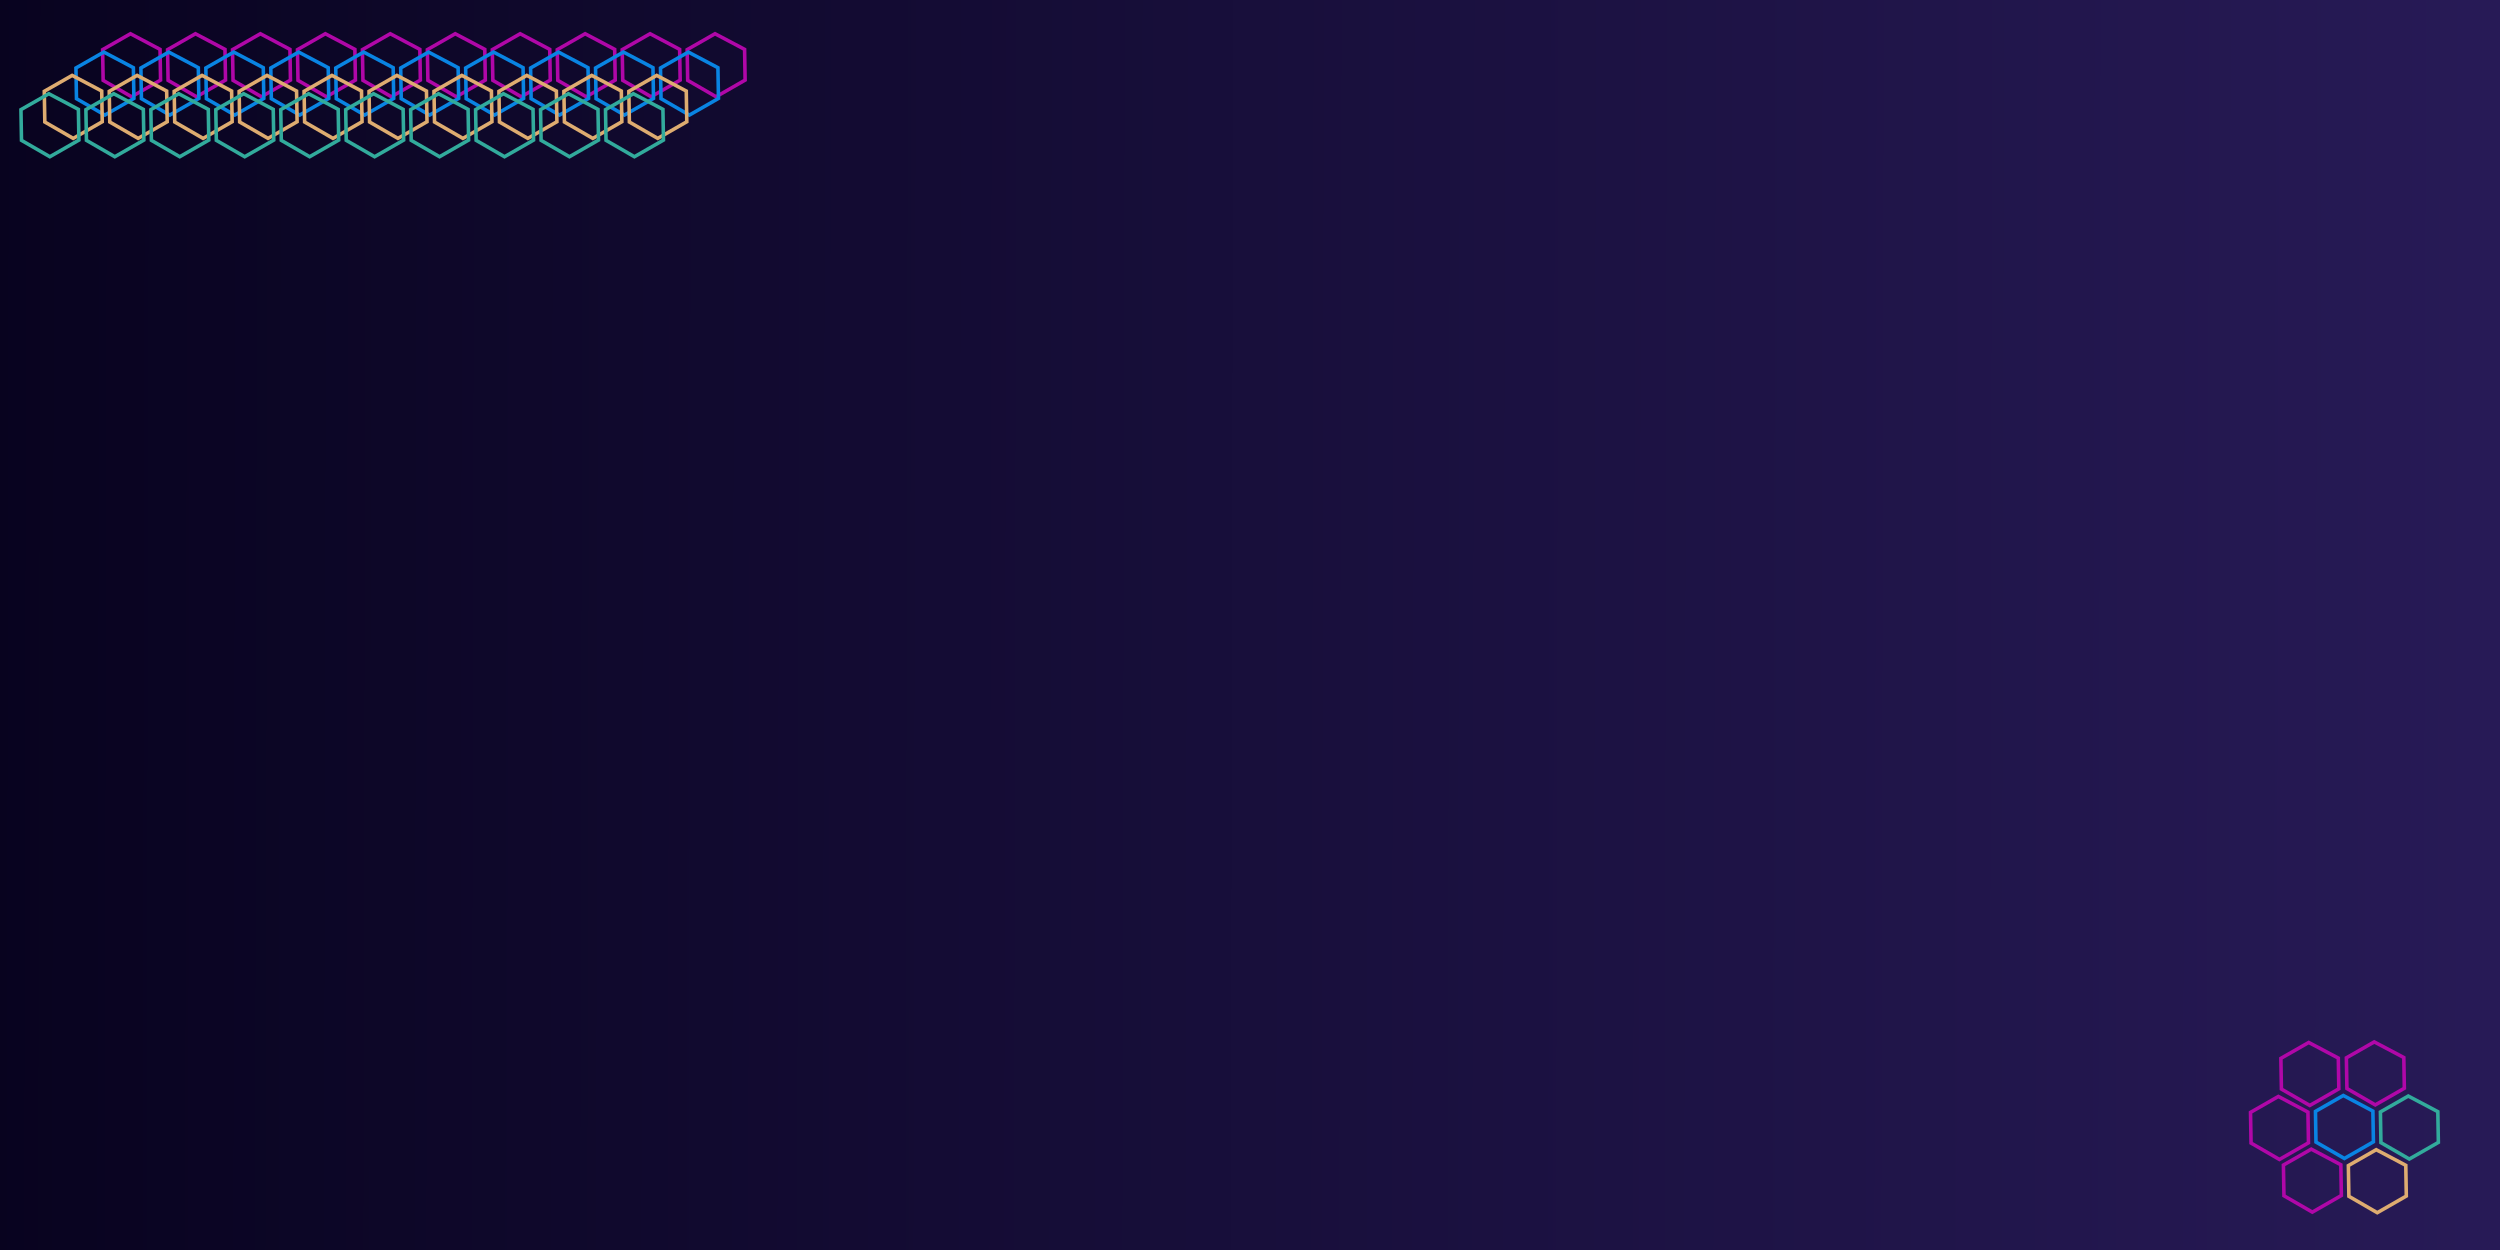
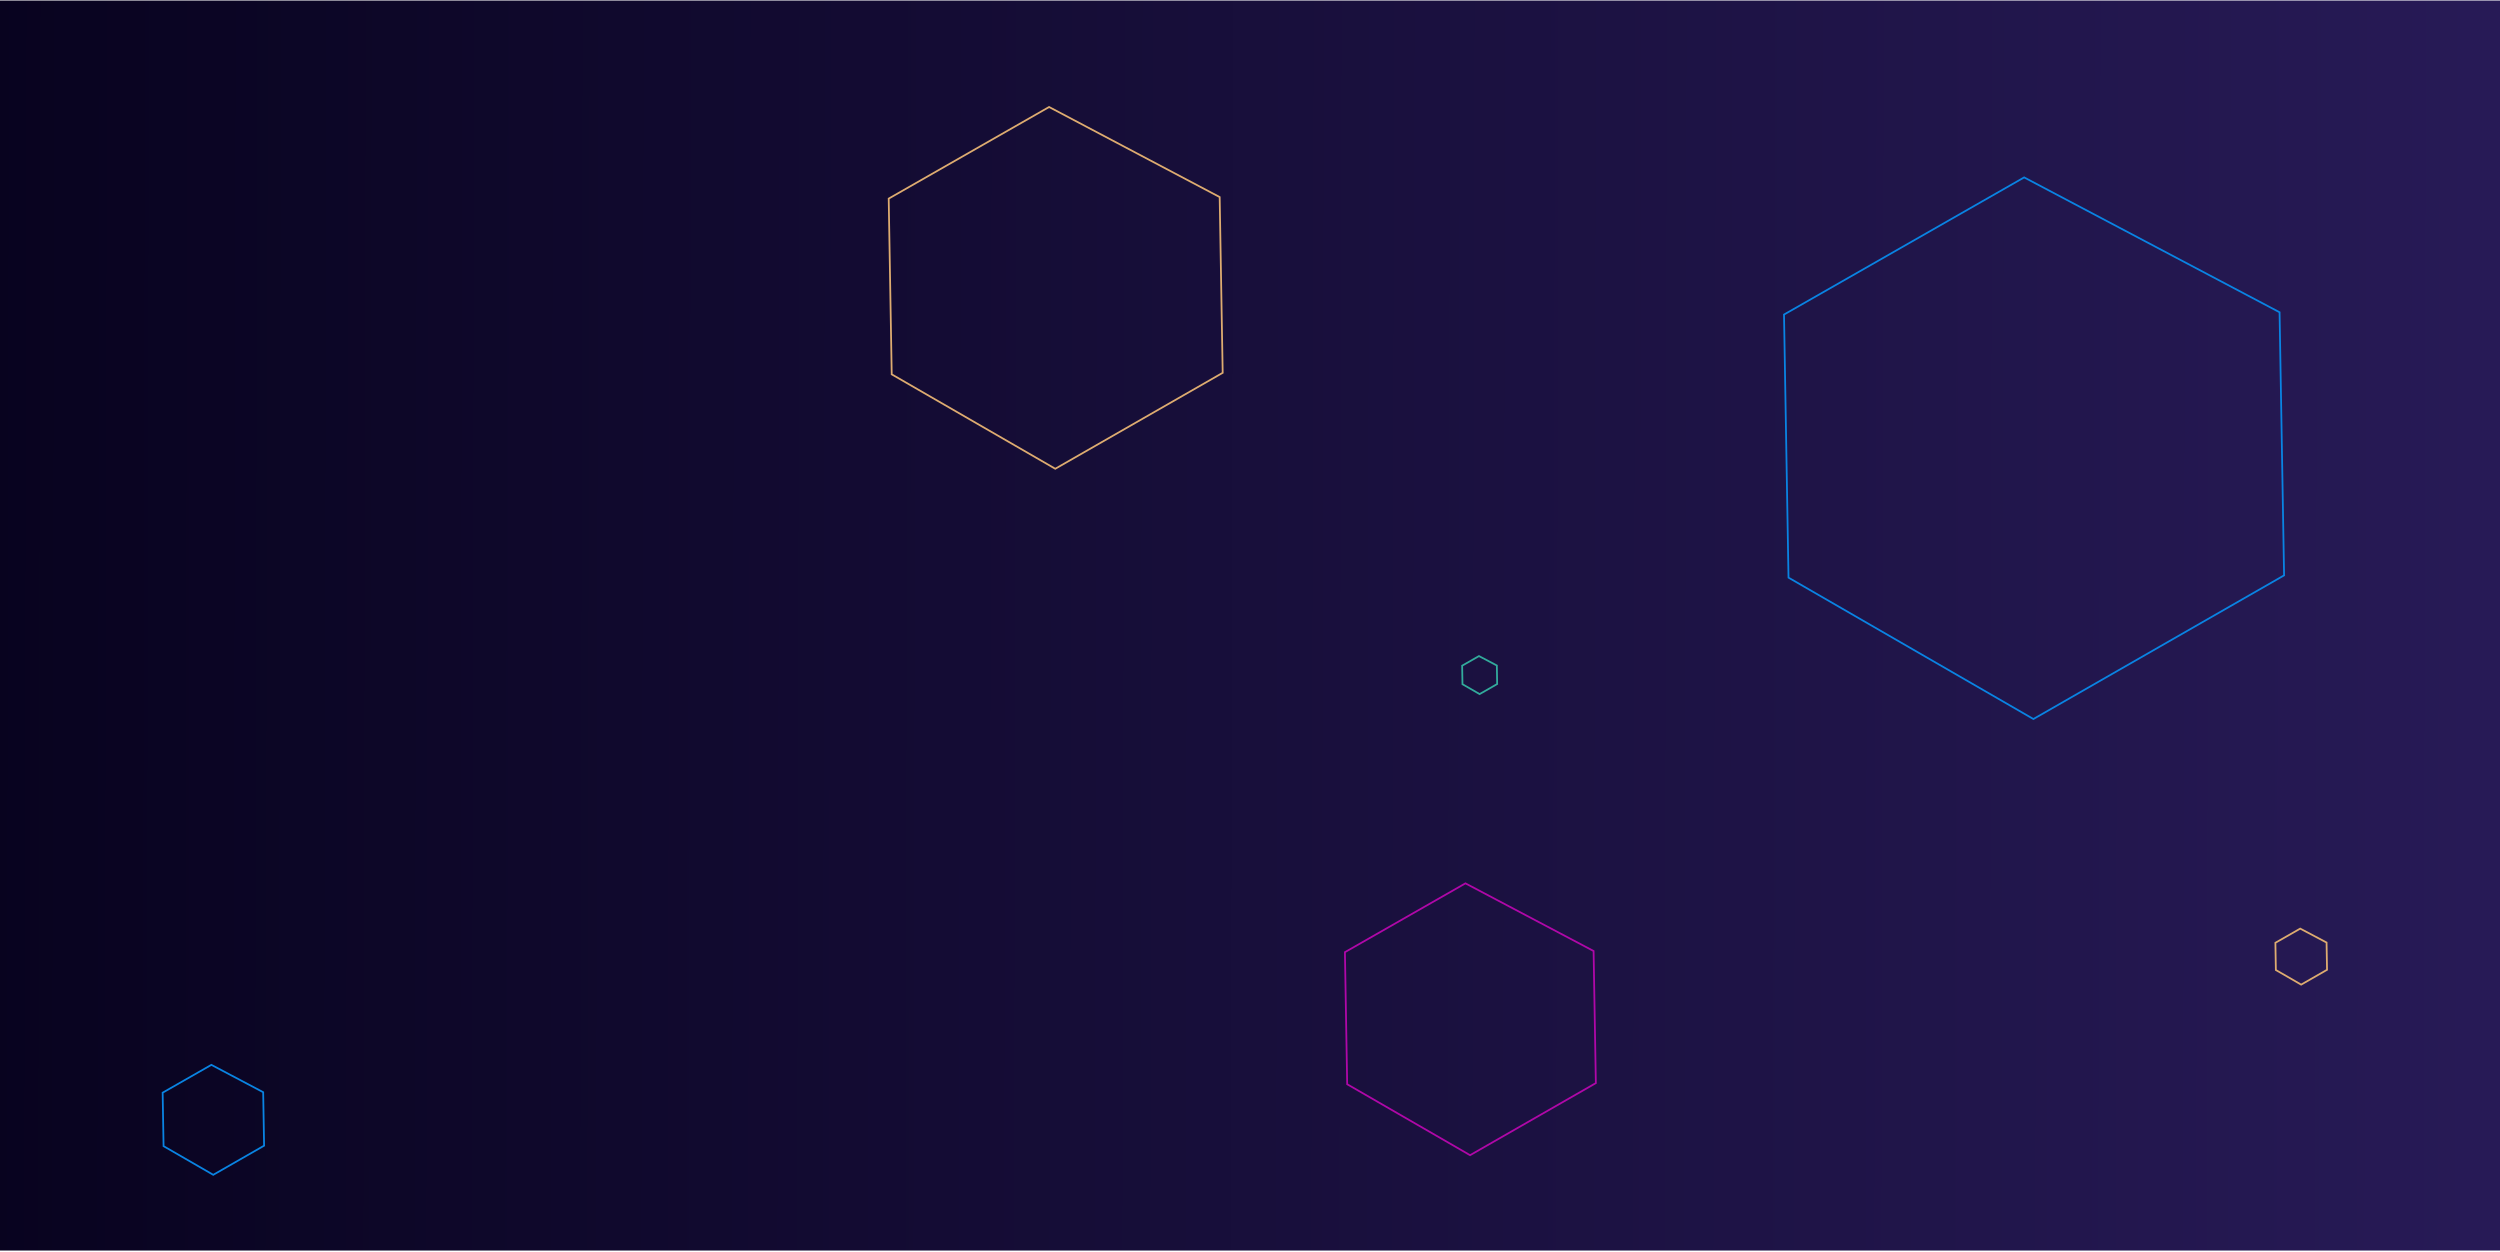
- <svg xmlns="http://www.w3.org/2000/svg" width="1400" height="700" viewBox="0 0 1400 700" fill="none">
-   <rect width="1400" height="700" fill="url(#paint0_linear)" />
-   <path d="M400.889 19.148L400.413 18.896L399.946 19.163L385.326 27.512L384.81 27.807L384.82 28.408L385.097 44.42L385.107 44.994L385.599 45.278L400.511 53.89L400.999 54.172L401.489 53.891L416.75 45.147L417.266 44.852L417.255 44.251L416.978 28.24L416.968 27.64L416.444 27.363L400.889 19.148Z" stroke="#B007A8" stroke-width="2" />
-   <path d="M364.517 19.148L364.041 18.896L363.573 19.163L348.954 27.512L348.438 27.807L348.448 28.408L348.725 44.42L348.735 44.994L349.226 45.278L364.139 53.89L364.627 54.172L365.116 53.891L380.378 45.147L380.893 44.852L380.883 44.251L380.606 28.24L380.596 27.64L380.072 27.363L364.517 19.148Z" stroke="#B007A8" stroke-width="2" />
-   <path d="M328.145 19.148L327.669 18.896L327.201 19.163L312.582 27.512L312.065 27.807L312.076 28.408L312.353 44.42L312.363 44.994L312.854 45.278L327.767 53.89L328.255 54.172L328.744 53.891L344.006 45.147L344.521 44.852L344.511 44.251L344.234 28.24L344.223 27.64L343.7 27.363L328.145 19.148Z" stroke="#B007A8" stroke-width="2" />
-   <path d="M291.773 19.148L291.297 18.896L290.829 19.163L276.21 27.512L275.693 27.807L275.704 28.408L275.981 44.42L275.991 44.994L276.482 45.278L291.395 53.89L291.883 54.172L292.372 53.891L307.634 45.147L308.149 44.852L308.139 44.251L307.862 28.24L307.851 27.64L307.328 27.363L291.773 19.148Z" stroke="#B007A8" stroke-width="2" />
-   <path d="M255.401 19.148L254.925 18.896L254.457 19.163L239.838 27.512L239.321 27.807L239.332 28.408L239.609 44.42L239.619 44.994L240.11 45.278L255.023 53.89L255.511 54.172L256 53.891L271.262 45.147L271.777 44.852L271.767 44.251L271.49 28.24L271.479 27.64L270.956 27.363L255.401 19.148Z" stroke="#B007A8" stroke-width="2" />
-   <path d="M219.028 19.148L218.552 18.896L218.084 19.163L203.465 27.512L202.949 27.807L202.959 28.408L203.236 44.42L203.246 44.994L203.738 45.278L218.65 53.89L219.138 54.172L219.628 53.891L234.889 45.147L235.405 44.852L235.394 44.251L235.117 28.24L235.107 27.64L234.583 27.363L219.028 19.148Z" stroke="#B007A8" stroke-width="2" />
-   <path d="M182.656 19.148L182.18 18.896L181.712 19.163L167.093 27.512L166.577 27.807L166.587 28.408L166.864 44.42L166.874 44.994L167.366 45.278L182.278 53.89L182.766 54.172L183.256 53.891L198.517 45.147L199.033 44.852L199.022 44.251L198.745 28.24L198.735 27.64L198.211 27.363L182.656 19.148Z" stroke="#B007A8" stroke-width="2" />
-   <path d="M146.284 19.148L145.808 18.896L145.34 19.163L130.721 27.512L130.205 27.807L130.215 28.408L130.492 44.42L130.502 44.994L130.994 45.278L145.906 53.89L146.394 54.172L146.884 53.891L162.145 45.147L162.66 44.852L162.65 44.251L162.373 28.24L162.363 27.64L161.839 27.363L146.284 19.148Z" stroke="#B007A8" stroke-width="2" />
-   <path d="M109.912 19.148L109.436 18.896L108.968 19.163L94.349 27.512L93.833 27.807L93.843 28.408L94.12 44.42L94.13 44.994L94.621 45.278L109.534 53.89L110.022 54.172L110.511 53.891L125.773 45.147L126.288 44.852L126.278 44.251L126.001 28.24L125.991 27.64L125.467 27.363L109.912 19.148Z" stroke="#B007A8" stroke-width="2" />
-   <path d="M73.54 19.148L73.064 18.896L72.596 19.163L57.977 27.512L57.46 27.807L57.471 28.408L57.748 44.42L57.758 44.994L58.249 45.278L73.162 53.89L73.65 54.172L74.139 53.891L89.401 45.147L89.916 44.852L89.906 44.251L89.629 28.24L89.618 27.64L89.095 27.363L73.54 19.148Z" stroke="#B007A8" stroke-width="2" />
-   <path d="M385.958 29.413L385.482 29.161L385.015 29.428L370.396 37.777L369.879 38.072L369.889 38.673L370.166 54.684L370.176 55.259L370.668 55.543L385.58 64.154L386.069 64.436L386.558 64.156L401.82 55.412L402.335 55.117L402.324 54.516L402.047 38.505L402.037 37.905L401.513 37.628L385.958 29.413Z" stroke="#0984E3" stroke-width="2" />
-   <path d="M349.586 29.413L349.11 29.161L348.642 29.428L334.023 37.777L333.507 38.072L333.517 38.673L333.794 54.684L333.804 55.259L334.296 55.543L349.208 64.154L349.696 64.436L350.186 64.156L365.447 55.412L365.962 55.117L365.952 54.516L365.675 38.505L365.665 37.905L365.141 37.628L349.586 29.413Z" stroke="#0984E3" stroke-width="2" />
-   <path d="M313.214 29.413L312.738 29.161L312.27 29.428L297.651 37.777L297.134 38.072L297.145 38.673L297.422 54.684L297.432 55.259L297.923 55.543L312.836 64.154L313.324 64.436L313.813 64.156L329.075 55.412L329.59 55.117L329.58 54.516L329.303 38.505L329.292 37.905L328.769 37.628L313.214 29.413Z" stroke="#0984E3" stroke-width="2" />
-   <path d="M276.842 29.413L276.366 29.161L275.898 29.428L261.279 37.777L260.762 38.072L260.773 38.673L261.05 54.684L261.06 55.259L261.551 55.543L276.464 64.154L276.952 64.436L277.441 64.156L292.703 55.412L293.218 55.117L293.208 54.516L292.931 38.505L292.92 37.905L292.397 37.628L276.842 29.413Z" stroke="#0984E3" stroke-width="2" />
-   <path d="M240.47 29.413L239.994 29.161L239.526 29.428L224.907 37.777L224.39 38.072L224.401 38.673L224.678 54.684L224.688 55.259L225.179 55.543L240.092 64.154L240.58 64.436L241.069 64.156L256.331 55.412L256.846 55.117L256.836 54.516L256.559 38.505L256.548 37.905L256.025 37.628L240.47 29.413Z" stroke="#0984E3" stroke-width="2" />
-   <path d="M204.097 29.413L203.621 29.161L203.154 29.428L188.534 37.777L188.018 38.072L188.028 38.673L188.305 54.684L188.315 55.259L188.807 55.543L203.719 64.154L204.208 64.436L204.697 64.156L219.958 55.412L220.474 55.117L220.463 54.516L220.186 38.505L220.176 37.905L219.652 37.628L204.097 29.413Z" stroke="#0984E3" stroke-width="2" />
-   <path d="M167.725 29.413L167.249 29.161L166.782 29.428L152.162 37.777L151.646 38.072L151.656 38.673L151.933 54.684L151.943 55.259L152.435 55.543L167.347 64.154L167.836 64.436L168.325 64.156L183.587 55.412L184.102 55.117L184.091 54.516L183.814 38.505L183.804 37.905L183.28 37.628L167.725 29.413Z" stroke="#0984E3" stroke-width="2" />
-   <path d="M131.353 29.413L130.877 29.161L130.409 29.428L115.79 37.777L115.274 38.072L115.284 38.673L115.561 54.684L115.571 55.259L116.063 55.543L130.975 64.154L131.463 64.436L131.953 64.156L147.214 55.412L147.73 55.117L147.719 54.516L147.442 38.505L147.432 37.905L146.908 37.628L131.353 29.413Z" stroke="#0984E3" stroke-width="2" />
-   <path d="M94.981 29.413L94.505 29.161L94.037 29.428L79.418 37.777L78.902 38.072L78.912 38.673L79.189 54.684L79.199 55.259L79.691 55.543L94.603 64.154L95.091 64.436L95.581 64.156L110.842 55.412L111.357 55.117L111.347 54.516L111.07 38.505L111.06 37.905L110.536 37.628L94.981 29.413Z" stroke="#0984E3" stroke-width="2" />
-   <path d="M58.609 29.413L58.133 29.161L57.665 29.428L43.046 37.777L42.529 38.072L42.54 38.673L42.817 54.684L42.827 55.259L43.318 55.543L58.231 64.154L58.719 64.436L59.208 64.156L74.47 55.412L74.985 55.117L74.975 54.516L74.698 38.505L74.688 37.905L74.164 37.628L58.609 29.413Z" stroke="#0984E3" stroke-width="2" />
-   <path d="M368.228 42.477L367.752 42.226L367.284 42.493L352.665 50.841L352.149 51.136L352.159 51.738L352.436 67.749L352.446 68.323L352.937 68.607L367.85 77.219L368.338 77.501L368.827 77.221L384.089 68.476L384.604 68.181L384.594 67.58L384.317 51.569L384.307 50.97L383.783 50.693L368.228 42.477Z" stroke="#DEAC70" stroke-width="2" />
-   <path d="M331.856 42.477L331.38 42.226L330.912 42.493L316.293 50.841L315.776 51.136L315.787 51.738L316.064 67.749L316.074 68.323L316.565 68.607L331.478 77.219L331.966 77.501L332.455 77.221L347.717 68.476L348.232 68.181L348.222 67.58L347.945 51.569L347.934 50.97L347.411 50.693L331.856 42.477Z" stroke="#DEAC70" stroke-width="2" />
-   <path d="M295.483 42.477L295.007 42.226L294.54 42.493L279.92 50.841L279.404 51.136L279.414 51.738L279.691 67.749L279.701 68.323L280.193 68.607L295.105 77.219L295.593 77.501L296.083 77.221L311.344 68.476L311.86 68.181L311.849 67.58L311.572 51.569L311.562 50.97L311.038 50.693L295.483 42.477Z" stroke="#DEAC70" stroke-width="2" />
-   <path d="M259.111 42.477L258.635 42.226L258.167 42.493L243.548 50.841L243.032 51.136L243.042 51.738L243.319 67.749L243.329 68.323L243.821 68.607L258.733 77.219L259.221 77.501L259.711 77.221L274.972 68.476L275.487 68.181L275.477 67.58L275.2 51.569L275.19 50.97L274.666 50.693L259.111 42.477Z" stroke="#DEAC70" stroke-width="2" />
-   <path d="M222.739 42.477L222.263 42.226L221.795 42.493L207.176 50.841L206.66 51.136L206.67 51.738L206.947 67.749L206.957 68.323L207.449 68.607L222.361 77.219L222.849 77.501L223.339 77.221L238.6 68.476L239.116 68.181L239.105 67.58L238.828 51.569L238.818 50.97L238.294 50.693L222.739 42.477Z" stroke="#DEAC70" stroke-width="2" />
-   <path d="M186.367 42.477L185.891 42.226L185.423 42.493L170.804 50.841L170.288 51.136L170.298 51.738L170.575 67.749L170.585 68.323L171.076 68.607L185.989 77.219L186.477 77.501L186.966 77.221L202.228 68.476L202.743 68.181L202.733 67.58L202.456 51.569L202.446 50.97L201.922 50.693L186.367 42.477Z" stroke="#DEAC70" stroke-width="2" />
-   <path d="M149.995 42.477L149.519 42.226L149.051 42.493L134.432 50.841L133.915 51.136L133.926 51.738L134.203 67.749L134.213 68.323L134.704 68.607L149.617 77.219L150.105 77.501L150.594 77.221L165.856 68.476L166.371 68.181L166.361 67.58L166.084 51.569L166.073 50.97L165.55 50.693L149.995 42.477Z" stroke="#DEAC70" stroke-width="2" />
-   <path d="M113.623 42.477L113.147 42.226L112.679 42.493L98.06 50.841L97.543 51.136L97.554 51.738L97.831 67.749L97.841 68.323L98.332 68.607L113.245 77.219L113.733 77.501L114.222 77.221L129.484 68.476L129.999 68.181L129.989 67.58L129.712 51.569L129.701 50.97L129.178 50.693L113.623 42.477Z" stroke="#DEAC70" stroke-width="2" />
-   <path d="M77.25 42.477L76.775 42.226L76.307 42.493L61.688 50.841L61.171 51.136L61.182 51.738L61.459 67.749L61.468 68.323L61.96 68.607L76.873 77.219L77.361 77.501L77.85 77.221L93.112 68.476L93.627 68.181L93.617 67.58L93.34 51.569L93.329 50.97L92.805 50.693L77.25 42.477Z" stroke="#DEAC70" stroke-width="2" />
-   <path d="M40.878 42.477L40.402 42.226L39.935 42.493L25.315 50.841L24.799 51.136L24.809 51.738L25.086 67.749L25.096 68.323L25.588 68.607L40.5 77.219L40.989 77.501L41.478 77.221L56.739 68.476L57.255 68.181L57.244 67.58L56.967 51.569L56.957 50.97L56.433 50.693L40.878 42.477Z" stroke="#DEAC70" stroke-width="2" />
-   <path d="M355.163 52.742L354.687 52.491L354.219 52.758L339.6 61.106L339.084 61.401L339.094 62.003L339.371 78.014L339.381 78.589L339.873 78.873L354.785 87.484L355.273 87.766L355.763 87.486L371.024 78.742L371.539 78.446L371.529 77.846L371.252 61.834L371.242 61.235L370.718 60.958L355.163 52.742Z" stroke="#32AB9C" stroke-width="2" />
-   <path d="M318.791 52.742L318.315 52.491L317.847 52.758L303.228 61.106L302.711 61.401L302.722 62.003L302.999 78.014L303.009 78.589L303.5 78.873L318.413 87.484L318.901 87.766L319.39 87.486L334.652 78.742L335.167 78.446L335.157 77.846L334.88 61.834L334.869 61.235L334.346 60.958L318.791 52.742Z" stroke="#32AB9C" stroke-width="2" />
-   <path d="M282.419 52.742L281.943 52.491L281.475 52.758L266.856 61.106L266.339 61.401L266.35 62.003L266.627 78.014L266.637 78.589L267.128 78.873L282.041 87.484L282.529 87.766L283.018 87.486L298.28 78.742L298.795 78.446L298.785 77.846L298.508 61.834L298.497 61.235L297.974 60.958L282.419 52.742Z" stroke="#32AB9C" stroke-width="2" />
-   <path d="M246.047 52.742L245.571 52.491L245.103 52.758L230.484 61.106L229.967 61.401L229.978 62.003L230.255 78.014L230.265 78.589L230.756 78.873L245.669 87.484L246.157 87.766L246.646 87.486L261.908 78.742L262.423 78.446L262.413 77.846L262.136 61.834L262.125 61.235L261.602 60.958L246.047 52.742Z" stroke="#32AB9C" stroke-width="2" />
-   <path d="M209.675 52.742L209.199 52.491L208.731 52.758L194.112 61.106L193.595 61.401L193.606 62.003L193.883 78.014L193.893 78.589L194.384 78.873L209.297 87.484L209.785 87.766L210.274 87.486L225.536 78.742L226.051 78.446L226.041 77.846L225.764 61.834L225.753 61.235L225.23 60.958L209.675 52.742Z" stroke="#32AB9C" stroke-width="2" />
-   <path d="M173.302 52.742L172.827 52.491L172.359 52.758L157.74 61.106L157.223 61.401L157.234 62.003L157.511 78.014L157.52 78.589L158.012 78.873L172.924 87.484L173.413 87.766L173.902 87.486L189.164 78.742L189.679 78.446L189.668 77.846L189.392 61.834L189.381 61.235L188.857 60.958L173.302 52.742Z" stroke="#32AB9C" stroke-width="2" />
-   <path d="M136.93 52.742L136.454 52.491L135.986 52.758L121.367 61.106L120.851 61.401L120.861 62.003L121.138 78.014L121.148 78.589L121.64 78.873L136.552 87.484L137.04 87.766L137.53 87.486L152.791 78.742L153.307 78.446L153.296 77.846L153.019 61.834L153.009 61.235L152.485 60.958L136.93 52.742Z" stroke="#32AB9C" stroke-width="2" />
-   <path d="M100.558 52.742L100.082 52.491L99.614 52.758L84.995 61.106L84.479 61.401L84.489 62.003L84.766 78.014L84.776 78.589L85.267 78.873L100.18 87.484L100.668 87.766L101.157 87.486L116.419 78.742L116.934 78.446L116.924 77.846L116.647 61.834L116.637 61.235L116.113 60.958L100.558 52.742Z" stroke="#32AB9C" stroke-width="2" />
-   <path d="M64.186 52.742L63.71 52.491L63.242 52.758L48.623 61.106L48.107 61.401L48.117 62.003L48.394 78.014L48.404 78.589L48.895 78.873L63.808 87.484L64.296 87.766L64.785 87.486L80.047 78.742L80.562 78.446L80.552 77.846L80.275 61.834L80.265 61.235L79.741 60.958L64.186 52.742Z" stroke="#32AB9C" stroke-width="2" />
-   <path d="M27.814 52.742L27.338 52.491L26.87 52.758L12.251 61.106L11.734 61.401L11.745 62.003L12.022 78.014L12.032 78.589L12.523 78.873L27.436 87.484L27.924 87.766L28.413 87.486L43.675 78.742L44.19 78.446L44.18 77.846L43.903 61.834L43.892 61.235L43.369 60.958L27.814 52.742Z" stroke="#32AB9C" stroke-width="2" />
-   <path d="M1293.37 584.035L1292.89 583.784L1292.42 584.051L1277.8 592.399L1277.29 592.694L1277.3 593.296L1277.58 609.307L1277.59 609.881L1278.08 610.165L1292.99 618.777L1293.48 619.059L1293.97 618.779L1309.23 610.034L1309.74 609.739L1309.73 609.138L1309.46 593.127L1309.45 592.527L1308.92 592.251L1293.37 584.035Z" stroke="#B007A8" stroke-width="2" />
-   <path d="M1330.05 583.719L1329.58 583.468L1329.11 583.735L1314.49 592.083L1313.97 592.378L1313.98 592.98L1314.26 608.991L1314.27 609.565L1314.76 609.849L1329.67 618.461L1330.16 618.743L1330.65 618.463L1345.91 609.718L1346.43 609.423L1346.42 608.822L1346.14 592.811L1346.13 592.212L1345.61 591.935L1330.05 583.719Z" stroke="#B007A8" stroke-width="2" />
-   <path d="M1276.37 614.272L1275.89 614.021L1275.42 614.288L1260.8 622.636L1260.29 622.931L1260.3 623.533L1260.58 639.544L1260.59 640.118L1261.08 640.402L1275.99 649.014L1276.48 649.296L1276.97 649.015L1292.23 640.271L1292.74 639.976L1292.73 639.375L1292.46 623.364L1292.45 622.764L1291.92 622.488L1276.37 614.272Z" stroke="#B007A8" stroke-width="2" />
-   <path d="M1294.79 643.771L1294.31 643.52L1293.84 643.787L1279.23 652.136L1278.71 652.43L1278.72 653.032L1279 669.043L1279.01 669.618L1279.5 669.902L1294.41 678.513L1294.9 678.795L1295.39 678.515L1310.65 669.771L1311.16 669.475L1311.15 668.875L1310.88 652.863L1310.87 652.264L1310.34 651.987L1294.79 643.771Z" stroke="#B007A8" stroke-width="2" />
-   <path d="M1331.16 644.087L1330.68 643.836L1330.21 644.103L1315.59 652.451L1315.08 652.746L1315.09 653.348L1315.36 669.359L1315.37 669.934L1315.87 670.218L1330.78 678.829L1331.27 679.111L1331.76 678.831L1347.02 670.086L1347.53 669.791L1347.52 669.191L1347.25 653.179L1347.24 652.58L1346.71 652.303L1331.16 644.087Z" stroke="#DEAC70" stroke-width="2" />
-   <path d="M1349.1 614.035L1348.63 613.784L1348.16 614.051L1333.54 622.399L1333.02 622.694L1333.04 623.296L1333.31 639.307L1333.32 639.881L1333.81 640.165L1348.73 648.777L1349.21 649.059L1349.7 648.779L1364.97 640.034L1365.48 639.739L1365.47 639.138L1365.19 623.127L1365.18 622.527L1364.66 622.251L1349.1 614.035Z" stroke="#32AB9C" stroke-width="2" />
-   <path d="M1312.74 613.719L1312.26 613.468L1311.79 613.735L1297.17 622.083L1296.66 622.378L1296.67 622.98L1296.94 638.991L1296.95 639.565L1297.45 639.849L1312.36 648.461L1312.85 648.743L1313.34 648.463L1328.6 639.718L1329.11 639.423L1329.1 638.822L1328.83 622.811L1328.81 622.212L1328.29 621.935L1312.74 613.719Z" stroke="#0984E3" stroke-width="2" />
+ <svg xmlns="http://www.w3.org/2000/svg" width="1400" height="701" viewBox="0 0 1400 701" fill="none">
+   <rect y="0.297" width="1400" height="700" fill="url(#paint0_linear)" />
+   <path d="M1133.76 99.473L1133.52 99.347L1133.29 99.481L999.301 176.008L999.043 176.156L999.048 176.457L1001.56 323.186L1001.57 323.474L1001.81 323.615L1138.46 402.513L1138.71 402.654L1138.95 402.514L1278.83 322.355L1279.08 322.208L1279.08 321.908L1276.56 175.178L1276.56 174.878L1276.3 174.74L1133.76 99.473Z" stroke="#0984E3" />
+   <path d="M587.727 60.045L587.489 59.919L587.256 60.053L497.932 111.071L497.673 111.218L497.679 111.519L499.355 209.339L499.36 209.626L499.606 209.768L590.706 262.366L590.95 262.507L591.194 262.367L684.444 208.928L684.702 208.781L684.697 208.48L683.02 110.661L683.015 110.361L682.753 110.222L587.727 60.045Z" stroke="#DEAC70" />
+   <path d="M118.609 596.443L118.371 596.318L118.137 596.451L91.34 611.757L91.082 611.904L91.087 612.205L91.59 641.551L91.595 641.838L91.841 641.98L119.171 657.76L119.415 657.901L119.66 657.76L147.634 641.729L147.892 641.581L147.887 641.281L147.384 611.935L147.379 611.635L147.117 611.497L118.609 596.443Z" stroke="#0984E3" />
+   <path d="M828.466 367.522L828.228 367.396L827.994 367.53L819.062 372.631L818.803 372.779L818.809 373.08L818.976 382.862L818.981 383.149L819.227 383.291L828.337 388.551L828.581 388.692L828.826 388.551L838.151 383.208L838.408 383.06L838.403 382.76L838.235 372.978L838.23 372.678L837.968 372.539L828.466 367.522Z" stroke="#32AB9C" />
+   <path d="M820.879 494.8L820.641 494.675L820.407 494.808L753.414 533.072L753.156 533.219L753.161 533.52L754.418 606.885L754.423 607.172L754.669 607.314L822.994 646.763L823.238 646.904L823.482 646.764L893.42 606.684L893.677 606.537L893.672 606.237L892.415 532.872L892.41 532.572L892.148 532.434L820.879 494.8Z" stroke="#B007A8" />
+   <path d="M1288.36 520.148L1288.12 520.022L1287.88 520.156L1274.49 527.809L1274.23 527.956L1274.23 528.257L1274.48 542.93L1274.49 543.217L1274.74 543.359L1288.4 551.249L1288.64 551.39L1288.89 551.25L1302.88 543.234L1303.13 543.086L1303.13 542.786L1302.88 528.113L1302.87 527.813L1302.61 527.675L1288.36 520.148Z" stroke="#DEAC70" />
  <defs>
-     <linearGradient id="paint0_linear" x1="-8.312" y1="335" x2="1388.19" y2="337.68" gradientUnits="userSpaceOnUse">
+     <linearGradient id="paint0_linear" x1="-8.312" y1="335.297" x2="1388.19" y2="337.977" gradientUnits="userSpaceOnUse">
      <stop stop-color="#08031F" />
      <stop offset="1" stop-color="#271A56" />
    </linearGradient>
  </defs>
</svg>
